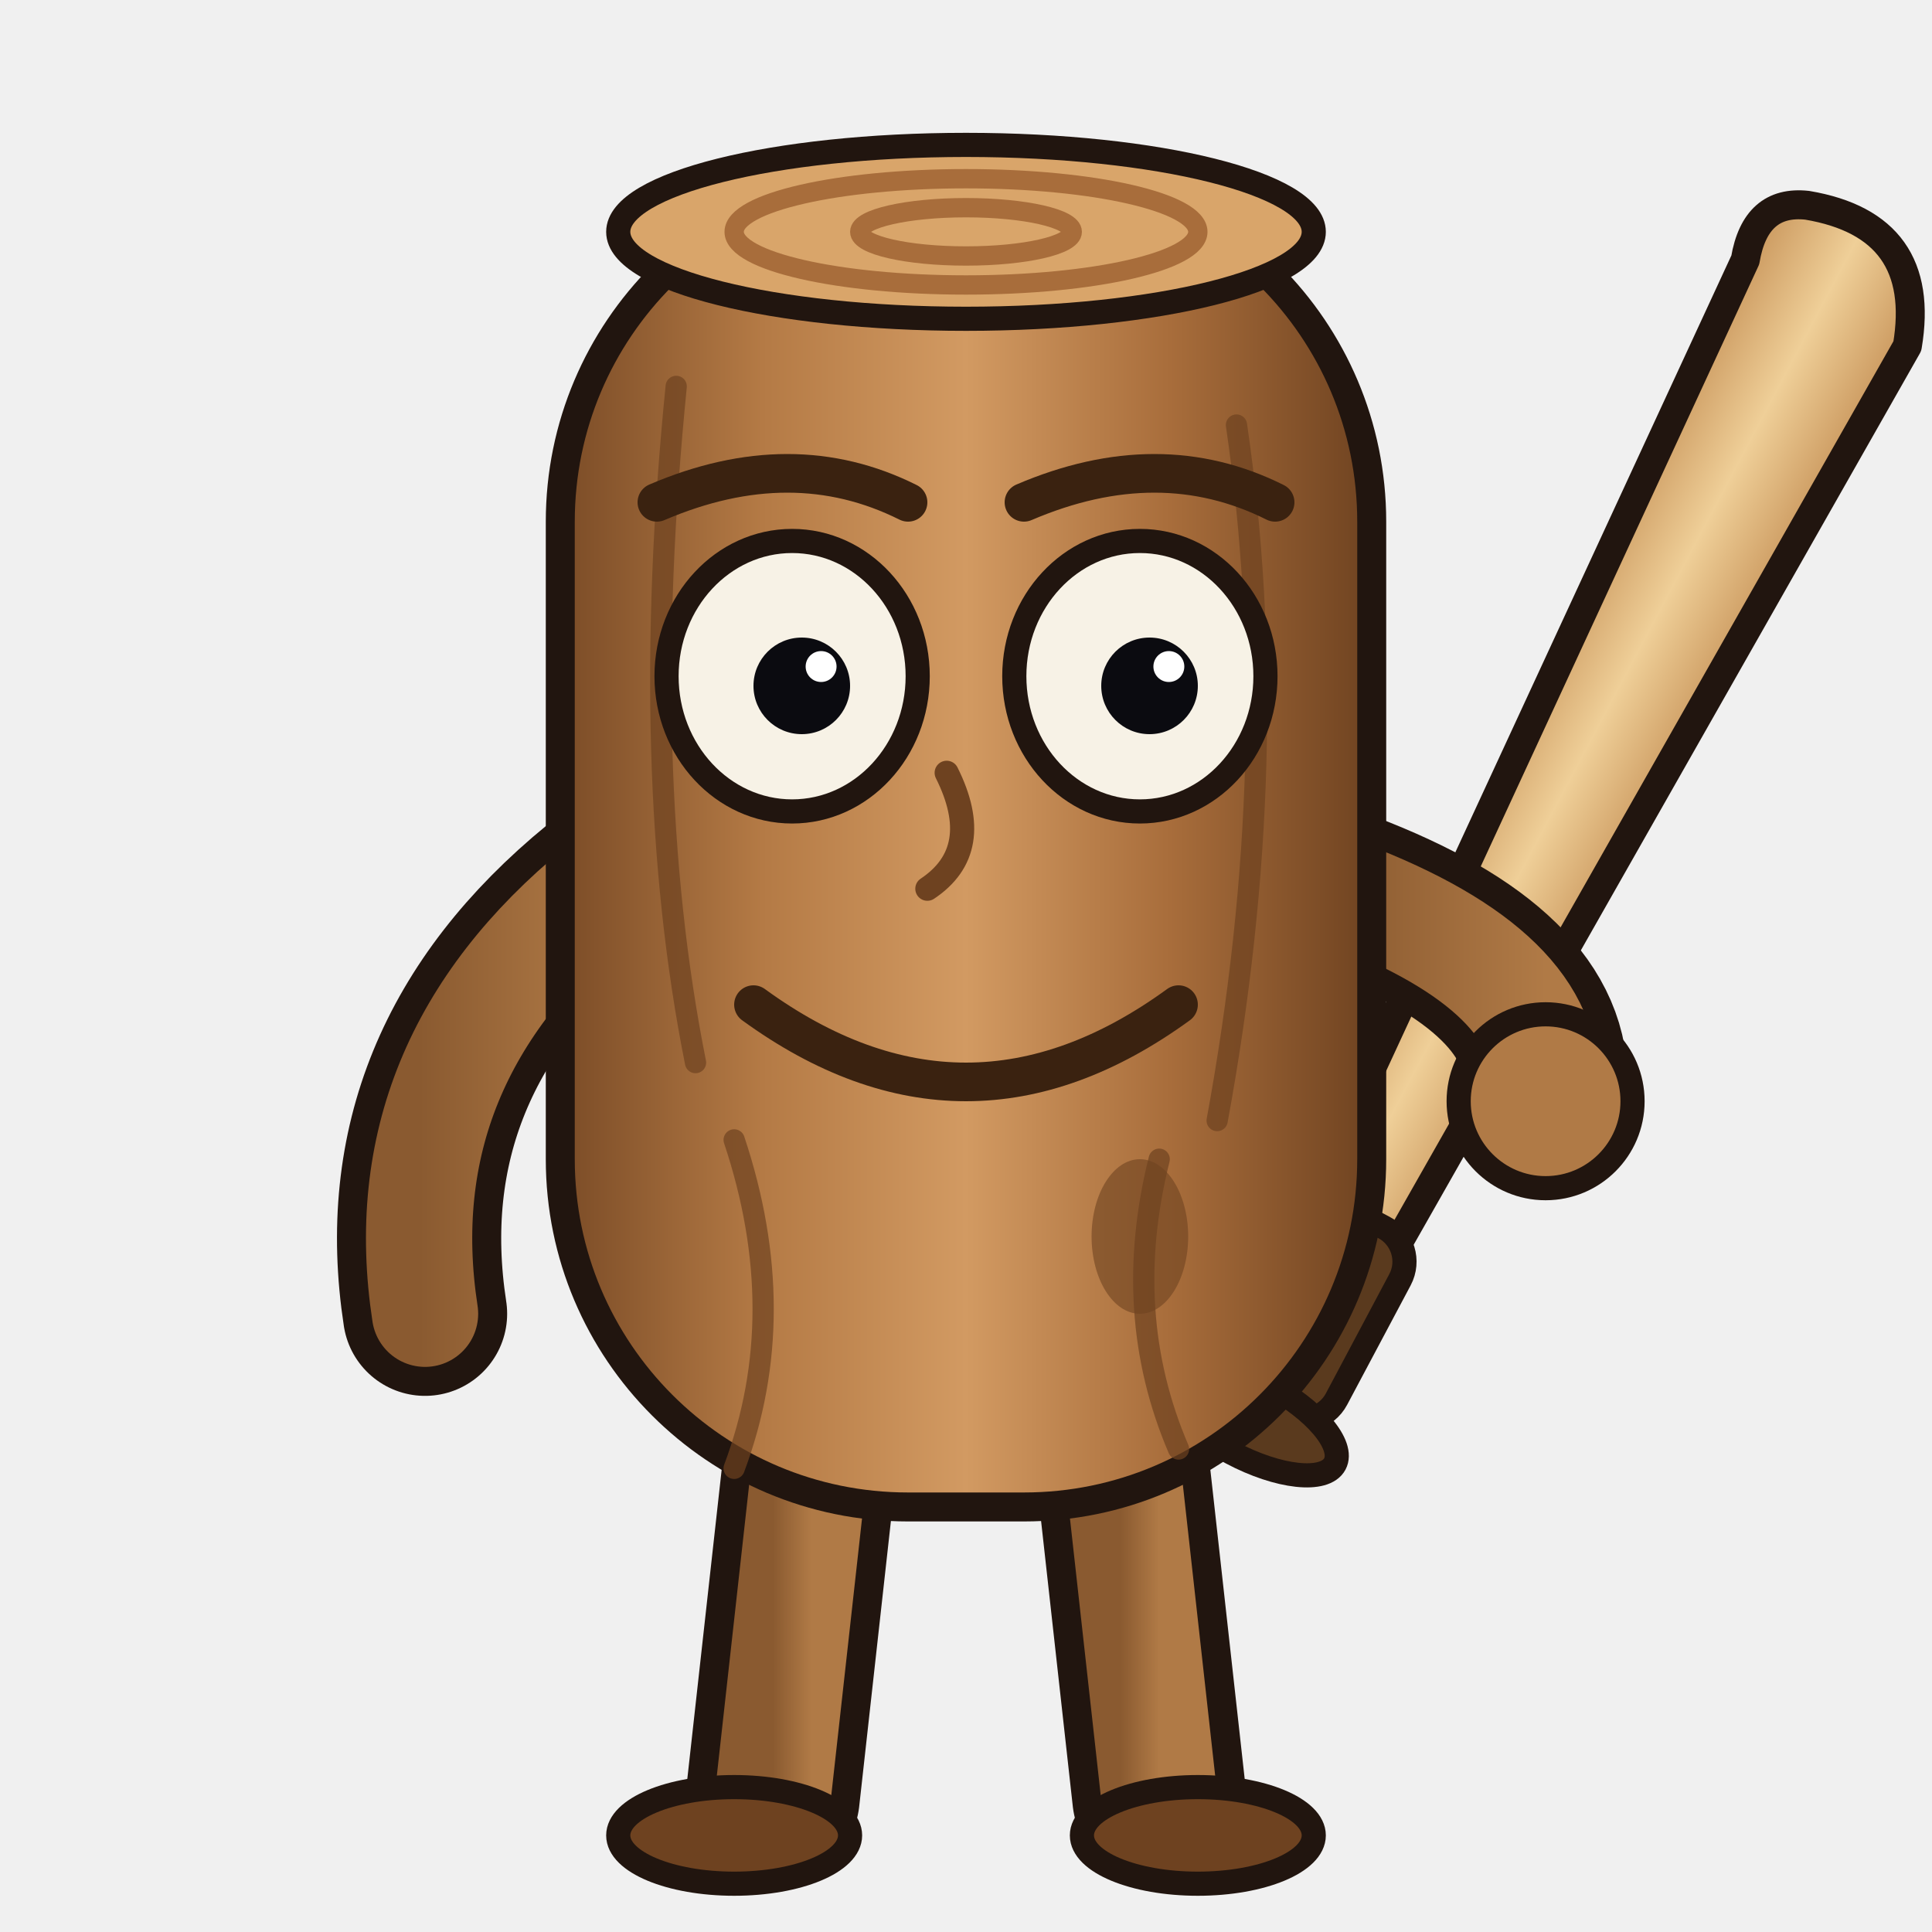
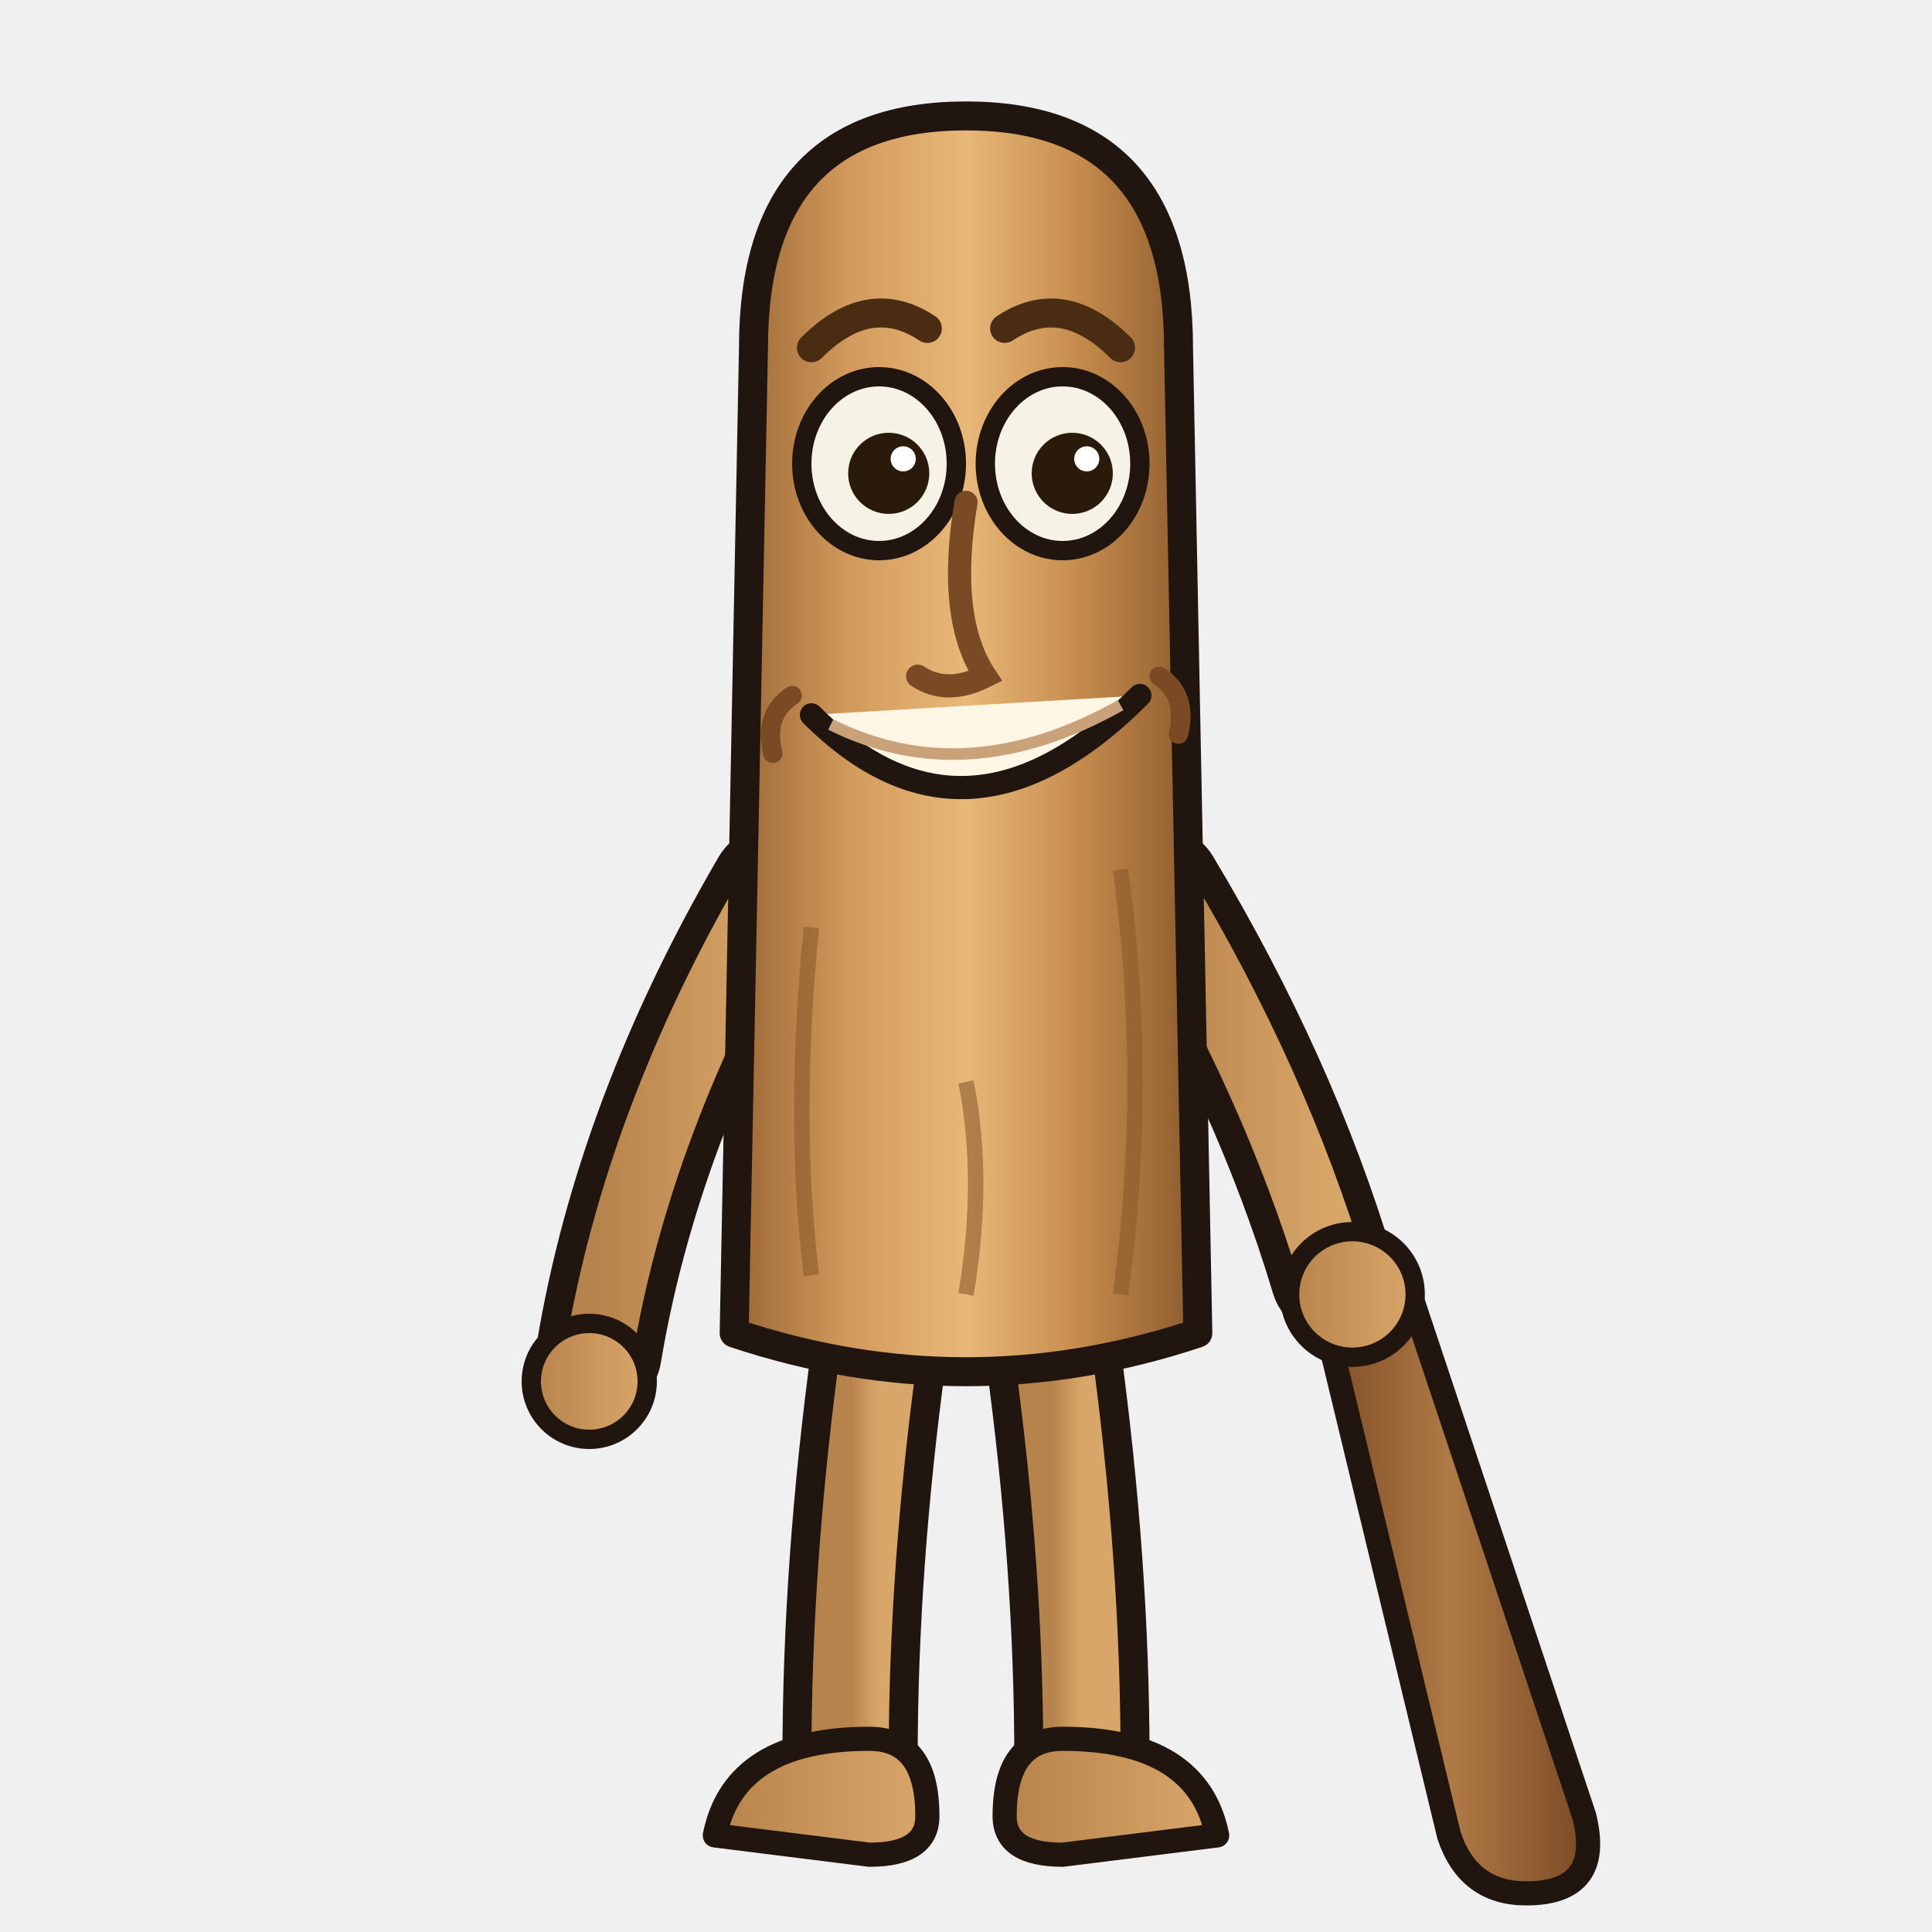
<svg xmlns="http://www.w3.org/2000/svg" viewBox="0 0 200 200">
  <defs>
    <linearGradient id="wood" x1="0" y1="0" x2="1" y2="0">
-       <stop offset="0.00" stop-color="#7a4b26" />
-       <stop offset="0.25" stop-color="#b47a45" />
-       <stop offset="0.50" stop-color="#d29a62" />
-       <stop offset="0.75" stop-color="#a86d3b" />
-       <stop offset="1.00" stop-color="#6e4220" />
+       <stop offset="0.00" stop-color="#9a6634" />
+       <stop offset="0.25" stop-color="#d29a5c" />
+       <stop offset="0.50" stop-color="#e8b878" />
+       <stop offset="0.75" stop-color="#c48a4c" />
+       <stop offset="1.00" stop-color="#8a5a2c" />
+     </linearGradient>
+     <linearGradient id="limb" x1="0" y1="0" x2="1" y2="0">
+       <stop offset="0.00" stop-color="#b7834c" />
+       <stop offset="1.00" stop-color="#d9a66a" />
    </linearGradient>
    <linearGradient id="bat" x1="0" y1="0" x2="1" y2="0">
-       <stop offset="0.00" stop-color="#c9965c" />
-       <stop offset="0.50" stop-color="#efcf98" />
-       <stop offset="1.00" stop-color="#c9965c" />
-     </linearGradient>
-     <linearGradient id="limb" x1="0" y1="0" x2="1" y2="0">
-       <stop offset="0.00" stop-color="#8a5a30" />
-       <stop offset="1.00" stop-color="#b07a46" />
+       <stop offset="0.00" stop-color="#7a4a24" />
+       <stop offset="0.50" stop-color="#b07a46" />
+       <stop offset="1.00" stop-color="#7a4a24" />
    </linearGradient>
  </defs>
-   <path d="M84 150 L80 186" fill="none" stroke="#21150f" stroke-width="18" stroke-linecap="round" stroke-linejoin="round" />
-   <path d="M84 150 L80 186" fill="none" stroke="url(#limb)" stroke-width="12" stroke-linecap="round" stroke-linejoin="round" />
-   <path d="M116 150 L120 186" fill="none" stroke="#21150f" stroke-width="18" stroke-linecap="round" stroke-linejoin="round" />
-   <path d="M116 150 L120 186" fill="none" stroke="url(#limb)" stroke-width="12" stroke-linecap="round" stroke-linejoin="round" />
-   <ellipse cx="76" cy="190" rx="12" ry="5" fill="#6e4220" stroke="#21150f" stroke-width="2.5" stroke-linejoin="round" stroke-linecap="round" />
-   <ellipse cx="124" cy="190" rx="12" ry="5" fill="#6e4220" stroke="#21150f" stroke-width="2.5" stroke-linejoin="round" stroke-linecap="round" />
-   <path d="M62 92 Q40 110 44 136" fill="none" stroke="#21150f" stroke-width="17" stroke-linecap="round" stroke-linejoin="round" />
-   <path d="M62 92 Q40 110 44 136" fill="none" stroke="url(#limb)" stroke-width="11" stroke-linecap="round" stroke-linejoin="round" />
-   <g transform="rotate(28 152 100)">
-     <path d="M146 14 q12 -4 16 8 l-3 108 h-10 l-6 -108 q-2 -6 3 -8 z" fill="url(#bat)" stroke="#21150f" stroke-width="3" stroke-linejoin="round" stroke-linecap="round" />
-     <rect x="147" y="128" width="14" height="22" rx="4" fill="#5a3a1e" stroke="#21150f" stroke-width="2.5" stroke-linejoin="round" stroke-linecap="round" />
-     <ellipse cx="154" cy="152" rx="10" ry="4" fill="#5a3a1e" stroke="#21150f" stroke-width="2.5" stroke-linejoin="round" stroke-linecap="round" />
-   </g>
-   <path d="M138 92 Q160 100 160 112" fill="none" stroke="#21150f" stroke-width="17" stroke-linecap="round" stroke-linejoin="round" />
-   <path d="M138 92 Q160 100 160 112" fill="none" stroke="url(#limb)" stroke-width="11" stroke-linecap="round" stroke-linejoin="round" />
-   <circle cx="160" cy="114" r="9" fill="#b07a46" stroke="#21150f" stroke-width="2.5" stroke-linejoin="round" stroke-linecap="round" />
-   <rect x="58" y="18" width="84" height="138" rx="36" fill="url(#wood)" stroke="#21150f" stroke-width="3" stroke-linejoin="round" stroke-linecap="round" />
-   <ellipse cx="100" cy="24" rx="36" ry="9" fill="#d9a56a" stroke="#21150f" stroke-width="2.5" stroke-linejoin="round" stroke-linecap="round" />
-   <ellipse cx="100" cy="24" rx="24" ry="5.5" fill="none" stroke="#a86d3b" stroke-width="2" />
-   <ellipse cx="100" cy="24" rx="11" ry="2.5" fill="none" stroke="#a86d3b" stroke-width="2" />
-   <path d="M70 40 q-4 40 2 70 M128 44 q5 34 -2 72 M76 118 q6 18 0 34 M120 120 q-4 16 2 30" stroke="#6e4220" stroke-width="2.2" fill="none" opacity=".7" stroke-linecap="round" />
-   <ellipse cx="118" cy="128" rx="5" ry="8" fill="#6e4220" opacity=".6" />
-   <ellipse cx="82" cy="70" rx="13" ry="14" fill="#f7f2e6" stroke="#21150f" stroke-width="2.5" stroke-linejoin="round" stroke-linecap="round" />
-   <circle cx="83" cy="71" r="5" fill="#0b0b10" />
-   <circle cx="85" cy="69" r="1.6" fill="#fff" />
-   <ellipse cx="118" cy="70" rx="13" ry="14" fill="#f7f2e6" stroke="#21150f" stroke-width="2.5" stroke-linejoin="round" stroke-linecap="round" />
-   <circle cx="119" cy="71" r="5" fill="#0b0b10" />
-   <circle cx="121" cy="69" r="1.6" fill="#fff" />
-   <path d="M68 52 q14 -6 26 0 M106 52 q14 -6 26 0" stroke="#3a2210" stroke-width="4" fill="none" stroke-linecap="round" />
-   <path d="M98 80 q4 8 -2 12" stroke="#6e4220" stroke-width="2.5" fill="none" stroke-linecap="round" />
-   <path d="M78 104 Q100 120 122 104" fill="none" stroke="#3a2210" stroke-width="4" stroke-linecap="round" />
+   <path d="M91 140 Q88 162 88 182" fill="none" stroke="#21150f" stroke-width="14" stroke-linecap="round" stroke-linejoin="round" />
+   <path d="M91 140 Q88 162 88 182" fill="none" stroke="url(#limb)" stroke-width="8" stroke-linecap="round" stroke-linejoin="round" />
+   <path d="M109 140 Q112 162 112 182" fill="none" stroke="#21150f" stroke-width="14" stroke-linecap="round" stroke-linejoin="round" />
+   <path d="M109 140 Q112 162 112 182" fill="none" stroke="url(#limb)" stroke-width="8" stroke-linecap="round" stroke-linejoin="round" />
+   <path d="M74 190 q2 -10 16 -10 q6 0 6 8 q0 4 -6 4 z" fill="url(#limb)" stroke="#21150f" stroke-width="2.5" stroke-linejoin="round" stroke-linecap="round" />
+   <path d="M126 190 q-2 -10 -16 -10 q-6 0 -6 8 q0 4 6 4 z" fill="url(#limb)" stroke="#21150f" stroke-width="2.5" stroke-linejoin="round" stroke-linecap="round" />
+   <path d="M80 92 Q66 116 62 140" fill="none" stroke="#21150f" stroke-width="13" stroke-linecap="round" stroke-linejoin="round" />
+   <path d="M80 92 Q66 116 62 140" fill="none" stroke="url(#limb)" stroke-width="7" stroke-linecap="round" stroke-linejoin="round" />
+   <circle cx="61" cy="143" r="6" fill="url(#limb)" stroke="#21150f" stroke-width="2" stroke-linejoin="round" stroke-linecap="round" />
+   <path d="M136 132 q6 -4 10 2 l18 54 q2 8 -6 8 q-6 0 -8 -6 z" fill="url(#bat)" stroke="#21150f" stroke-width="2.5" stroke-linejoin="round" stroke-linecap="round" />
+   <path d="M120 92 Q132 112 138 132" fill="none" stroke="#21150f" stroke-width="13" stroke-linecap="round" stroke-linejoin="round" />
+   <path d="M120 92 Q132 112 138 132" fill="none" stroke="url(#limb)" stroke-width="7" stroke-linecap="round" stroke-linejoin="round" />
+   <circle cx="140" cy="134" r="6.5" fill="url(#limb)" stroke="#21150f" stroke-width="2" stroke-linejoin="round" stroke-linecap="round" />
+   <path d="M78 36 Q78 12 100 12 Q122 12 122 36 L124 138 Q100 146 76 138 z" fill="url(#wood)" stroke="#21150f" stroke-width="3" stroke-linejoin="round" stroke-linecap="round" />
+   <path d="M84 96 q-2 20 0 36 M116 90 q3 22 0 44 M100 112 q2 10 0 22" stroke="#8a5a2c" stroke-width="1.6" fill="none" opacity=".6" />
+   <path d="M84 36 q6 -6 12 -2 M104 34 q6 -4 12 2" stroke="#4a2c12" stroke-width="3" fill="none" stroke-linecap="round" />
+   <ellipse cx="91" cy="48" rx="8" ry="9" fill="#f7f2e6" stroke="#21150f" stroke-width="2" stroke-linejoin="round" stroke-linecap="round" />
+   <circle cx="92" cy="49" r="4.2" fill="#2a1a0c" />
+   <circle cx="93.5" cy="47.5" r="1.3" fill="#fff" />
+   <ellipse cx="110" cy="48" rx="8" ry="9" fill="#f7f2e6" stroke="#21150f" stroke-width="2" stroke-linejoin="round" stroke-linecap="round" />
+   <circle cx="111" cy="49" r="4.2" fill="#2a1a0c" />
+   <circle cx="112.5" cy="47.5" r="1.3" fill="#fff" />
+   <path d="M100 52 q-2 12 2 18 q-4 2 -7 0" stroke="#7a4a24" stroke-width="2.4" fill="none" stroke-linecap="round" />
+   <path d="M84 74 Q100 90 118 72" fill="#fff6e6" stroke="#21150f" stroke-width="2.4" stroke-linejoin="round" stroke-linecap="round" />
+   <path d="M86 75 Q100 82 116 73" stroke="#c9a27a" stroke-width="1.2" fill="none" />
+   <path d="M82 72 q-3 2 -2 6 M120 70 q3 2 2 6" stroke="#7a4a24" stroke-width="2" fill="none" stroke-linecap="round" />
</svg>
